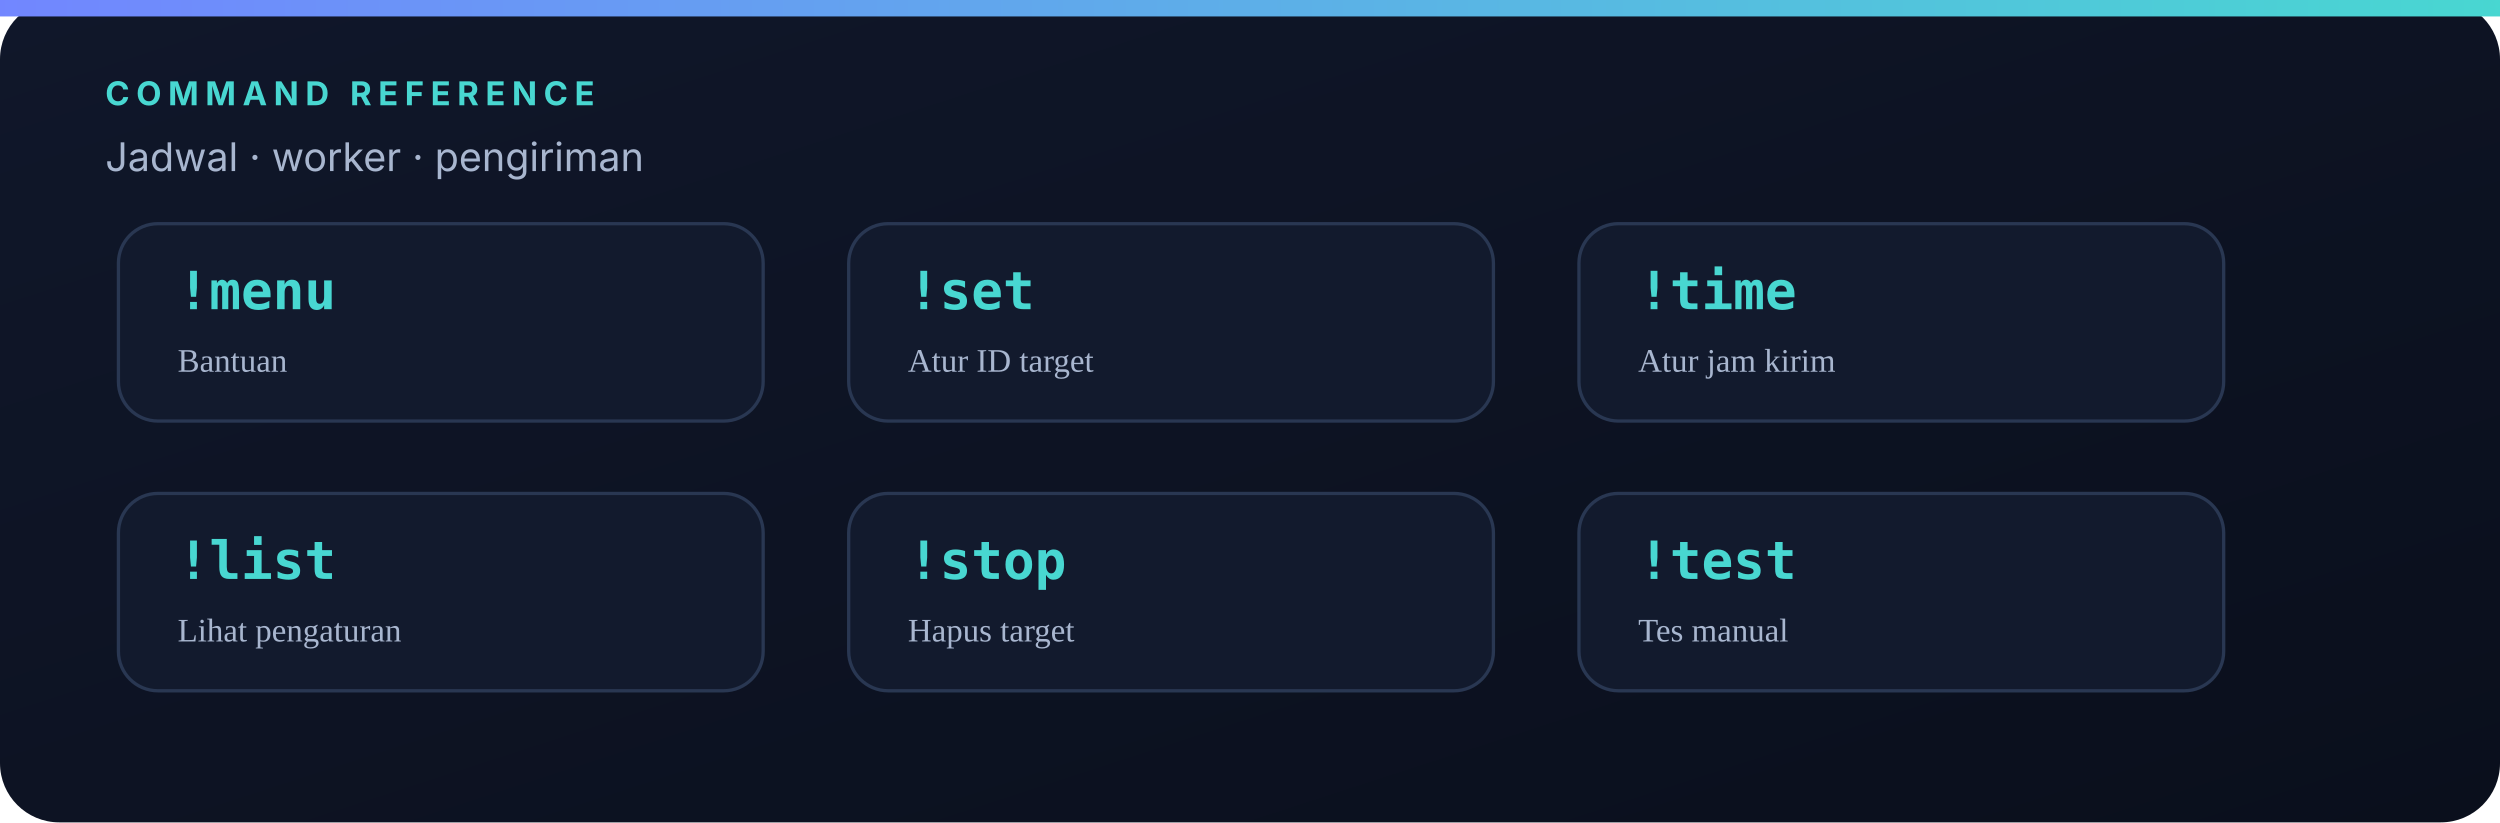
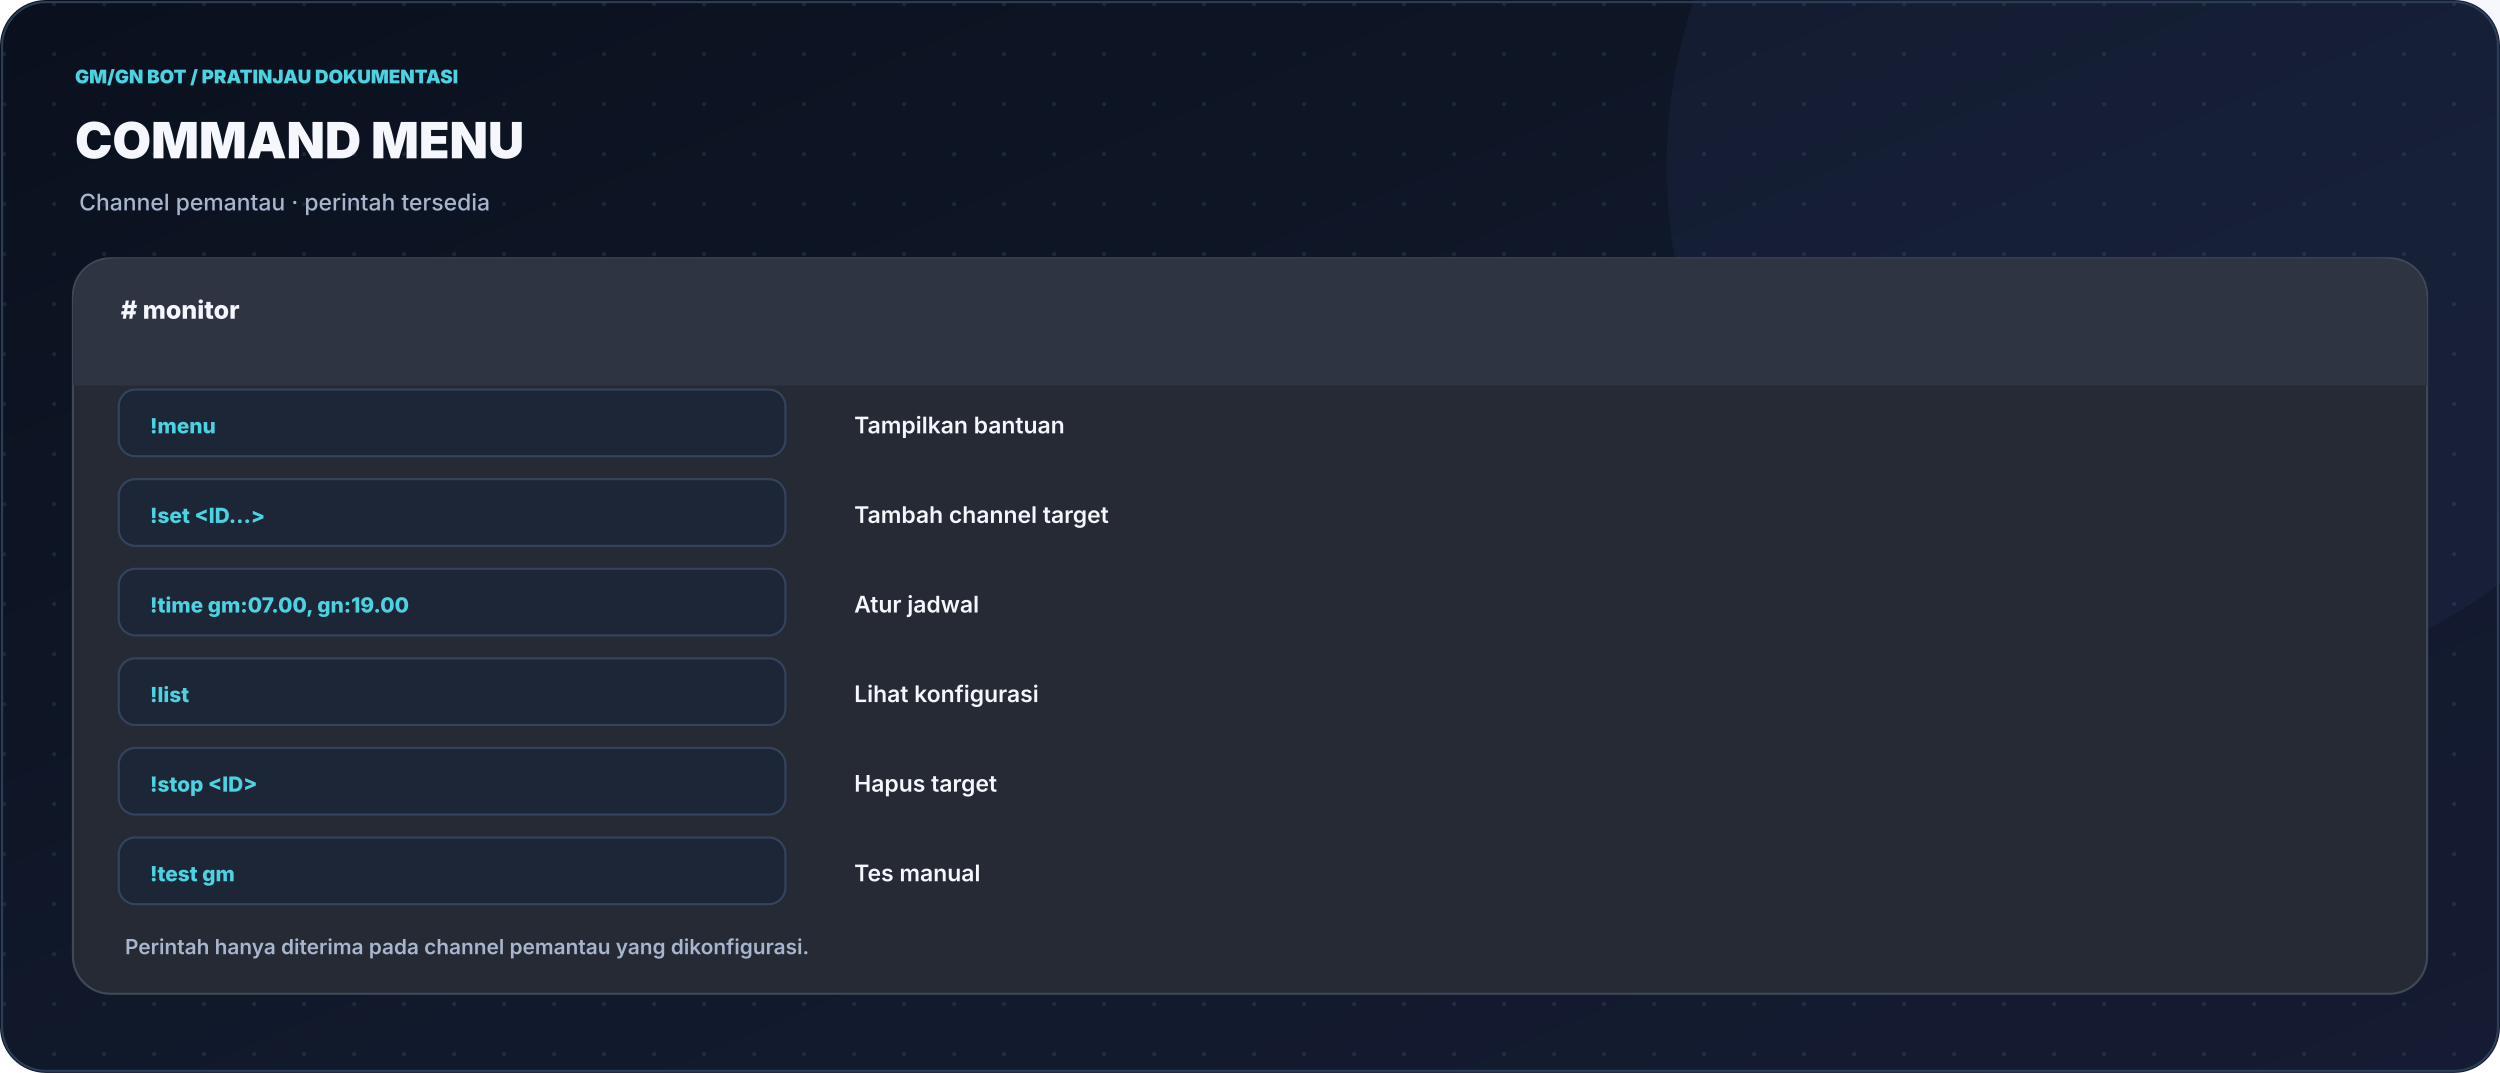
- <svg xmlns="http://www.w3.org/2000/svg" width="760" height="250" viewBox="0 0 760 250" role="img">
+ <svg xmlns="http://www.w3.org/2000/svg" width="1200" height="515" viewBox="0 0 1200 515" role="img" aria-labelledby="title desc">
  <defs>
    <linearGradient id="bg" x1="0" y1="0" x2="1" y2="1">
-       <stop stop-color="#10172A" />
-       <stop offset="1" stop-color="#0A0F1C" />
+       <stop stop-color="#0A101D" />
+       <stop offset=".58" stop-color="#111A2C" />
+       <stop offset="1" stop-color="#151B32" />
    </linearGradient>
-     <linearGradient id="accent">
-       <stop stop-color="#7286FF" />
-       <stop offset="1" stop-color="#48D7D1" />
+     <linearGradient id="accent" x1="0" y1="0" x2="1" y2="1">
+       <stop stop-color="#6679F4" />
+       <stop offset=".55" stop-color="#A898FF" />
+       <stop offset="1" stop-color="#4BD3E2" />
    </linearGradient>
+     <linearGradient id="warm" x1="0" y1="0" x2="1" y2="1">
+       <stop stop-color="#FF8B75" />
+       <stop offset="1" stop-color="#A898FF" />
+     </linearGradient>
+     <pattern id="dots" width="24" height="24" patternUnits="userSpaceOnUse">
+       <circle cx="2" cy="2" r="1" fill="#9DB0D6" fill-opacity=".12" />
+     </pattern>
+     <filter id="shadow" x="-20%" y="-20%" width="140%" height="140%">
+       <feDropShadow dx="0" dy="8" stdDeviation="8" flood-color="#030713" flood-opacity=".35" />
+     </filter>
  </defs>
-   <rect width="760" height="250" rx="18" fill="url(#bg)" />
-   <path d="M0 0H760V5H0Z" fill="url(#accent)" />
-   <text x="32" y="32" font-family="Inter,Segoe UI,Arial,sans-serif" font-size="10" font-weight="700" letter-spacing="2" fill="#48D7D1">COMMAND REFERENCE</text>
-   <text x="32" y="52" font-family="Inter,Segoe UI,Arial,sans-serif" font-size="12" fill="#A8B6CF">Jadwal · worker · pengiriman</text>
-   <rect x="36" y="68" width="196" height="60" rx="12" fill="#121A2D" stroke="#293752" />
-   <text x="54" y="94" font-family="monospace" font-size="16" font-weight="700" fill="#48D7D1">!menu</text>
-   <text x="54" y="113" font-size="10" fill="#A8B6CF">Bantuan</text>
-   <rect x="258" y="68" width="196" height="60" rx="12" fill="#121A2D" stroke="#293752" />
-   <text x="276" y="94" font-family="monospace" font-size="16" font-weight="700" fill="#48D7D1">!set</text>
-   <text x="276" y="113" font-size="10" fill="#A8B6CF">Atur ID target</text>
-   <rect x="480" y="68" width="196" height="60" rx="12" fill="#121A2D" stroke="#293752" />
-   <text x="498" y="94" font-family="monospace" font-size="16" font-weight="700" fill="#48D7D1">!time</text>
-   <text x="498" y="113" font-size="10" fill="#A8B6CF">Atur jam kirim</text>
-   <rect x="36" y="150" width="196" height="60" rx="12" fill="#121A2D" stroke="#293752" />
-   <text x="54" y="176" font-family="monospace" font-size="16" font-weight="700" fill="#48D7D1">!list</text>
-   <text x="54" y="195" font-size="10" fill="#A8B6CF">Lihat pengaturan</text>
-   <rect x="258" y="150" width="196" height="60" rx="12" fill="#121A2D" stroke="#293752" />
-   <text x="276" y="176" font-family="monospace" font-size="16" font-weight="700" fill="#48D7D1">!stop</text>
-   <text x="276" y="195" font-size="10" fill="#A8B6CF">Hapus target</text>
-   <rect x="480" y="150" width="196" height="60" rx="12" fill="#121A2D" stroke="#293752" />
-   <text x="498" y="176" font-family="monospace" font-size="16" font-weight="700" fill="#48D7D1">!test</text>
-   <text x="498" y="195" font-size="10" fill="#A8B6CF">Tes manual</text>
+   <rect width="1200" height="515" rx="22" fill="url(#bg)" />
+   <rect width="1200" height="515" rx="22" fill="url(#dots)" />
+   <circle cx="1050" cy="80" r="250" fill="#6679F4" opacity=".055" />
+   <rect x="1" y="1" width="1198" height="513" rx="21" fill="none" stroke="#2B3D57" />
+   <text x="36" y="40" font-family="Inter,Segoe UI,Arial,sans-serif" font-size="9" font-weight="900" fill="#4BD3E2" text-anchor="start">GM/GN BOT  /  PRATINJAU DOKUMENTASI</text>
+   <text x="36" y="76" font-family="Inter,Segoe UI,Arial,sans-serif" font-size="24" font-weight="900" fill="#F5F7FC" text-anchor="start">COMMAND MENU</text>
+   <text x="38" y="101" font-family="Inter,Segoe UI,Arial,sans-serif" font-size="11" font-weight="550" fill="#A7B5CD" text-anchor="start">Channel pemantau · perintah tersedia</text>
+   <rect x="35" y="124" width="1130" height="353" rx="18" fill="#252A35" stroke="#404957" />
+   <path d="M35 146q0-22 22-22h1086q22 0 22 22v39H35Z" fill="#2E3441" />
+   <text x="58" y="153" font-family="Inter,Segoe UI,Arial,sans-serif" font-size="12" font-weight="800" fill="#F5F7FC" text-anchor="start"># monitor</text>
+   <rect x="57" y="187" width="320" height="32" rx="8" fill="#1D2637" stroke="#34445F" />
+   <text x="72" y="208" font-family="Inter,Segoe UI,Arial,sans-serif" font-size="10" font-weight="800" fill="#4BD3E2" text-anchor="start">!menu</text>
+   <text x="410" y="208" font-family="Inter,Segoe UI,Arial,sans-serif" font-size="11" font-weight="600" fill="#F5F7FC" text-anchor="start">Tampilkan bantuan</text>
+   <rect x="57" y="230" width="320" height="32" rx="8" fill="#1D2637" stroke="#34445F" />
+   <text x="72" y="251" font-family="Inter,Segoe UI,Arial,sans-serif" font-size="10" font-weight="800" fill="#4BD3E2" text-anchor="start">!set &lt;ID...&gt;</text>
+   <text x="410" y="251" font-family="Inter,Segoe UI,Arial,sans-serif" font-size="11" font-weight="600" fill="#F5F7FC" text-anchor="start">Tambah channel target</text>
+   <rect x="57" y="273" width="320" height="32" rx="8" fill="#1D2637" stroke="#34445F" />
+   <text x="72" y="294" font-family="Inter,Segoe UI,Arial,sans-serif" font-size="10" font-weight="800" fill="#4BD3E2" text-anchor="start">!time gm:07.00, gn:19.00</text>
+   <text x="410" y="294" font-family="Inter,Segoe UI,Arial,sans-serif" font-size="11" font-weight="600" fill="#F5F7FC" text-anchor="start">Atur jadwal</text>
+   <rect x="57" y="316" width="320" height="32" rx="8" fill="#1D2637" stroke="#34445F" />
+   <text x="72" y="337" font-family="Inter,Segoe UI,Arial,sans-serif" font-size="10" font-weight="800" fill="#4BD3E2" text-anchor="start">!list</text>
+   <text x="410" y="337" font-family="Inter,Segoe UI,Arial,sans-serif" font-size="11" font-weight="600" fill="#F5F7FC" text-anchor="start">Lihat konfigurasi</text>
+   <rect x="57" y="359" width="320" height="32" rx="8" fill="#1D2637" stroke="#34445F" />
+   <text x="72" y="380" font-family="Inter,Segoe UI,Arial,sans-serif" font-size="10" font-weight="800" fill="#4BD3E2" text-anchor="start">!stop &lt;ID&gt;</text>
+   <text x="410" y="380" font-family="Inter,Segoe UI,Arial,sans-serif" font-size="11" font-weight="600" fill="#F5F7FC" text-anchor="start">Hapus target</text>
+   <rect x="57" y="402" width="320" height="32" rx="8" fill="#1D2637" stroke="#34445F" />
+   <text x="72" y="423" font-family="Inter,Segoe UI,Arial,sans-serif" font-size="10" font-weight="800" fill="#4BD3E2" text-anchor="start">!test gm</text>
+   <text x="410" y="423" font-family="Inter,Segoe UI,Arial,sans-serif" font-size="11" font-weight="600" fill="#F5F7FC" text-anchor="start">Tes manual</text>
+   <text x="60" y="458" font-family="Inter,Segoe UI,Arial,sans-serif" font-size="10" font-weight="600" fill="#A7B5CD" text-anchor="start">Perintah hanya diterima pada channel pemantau yang dikonfigurasi.</text>
</svg>
